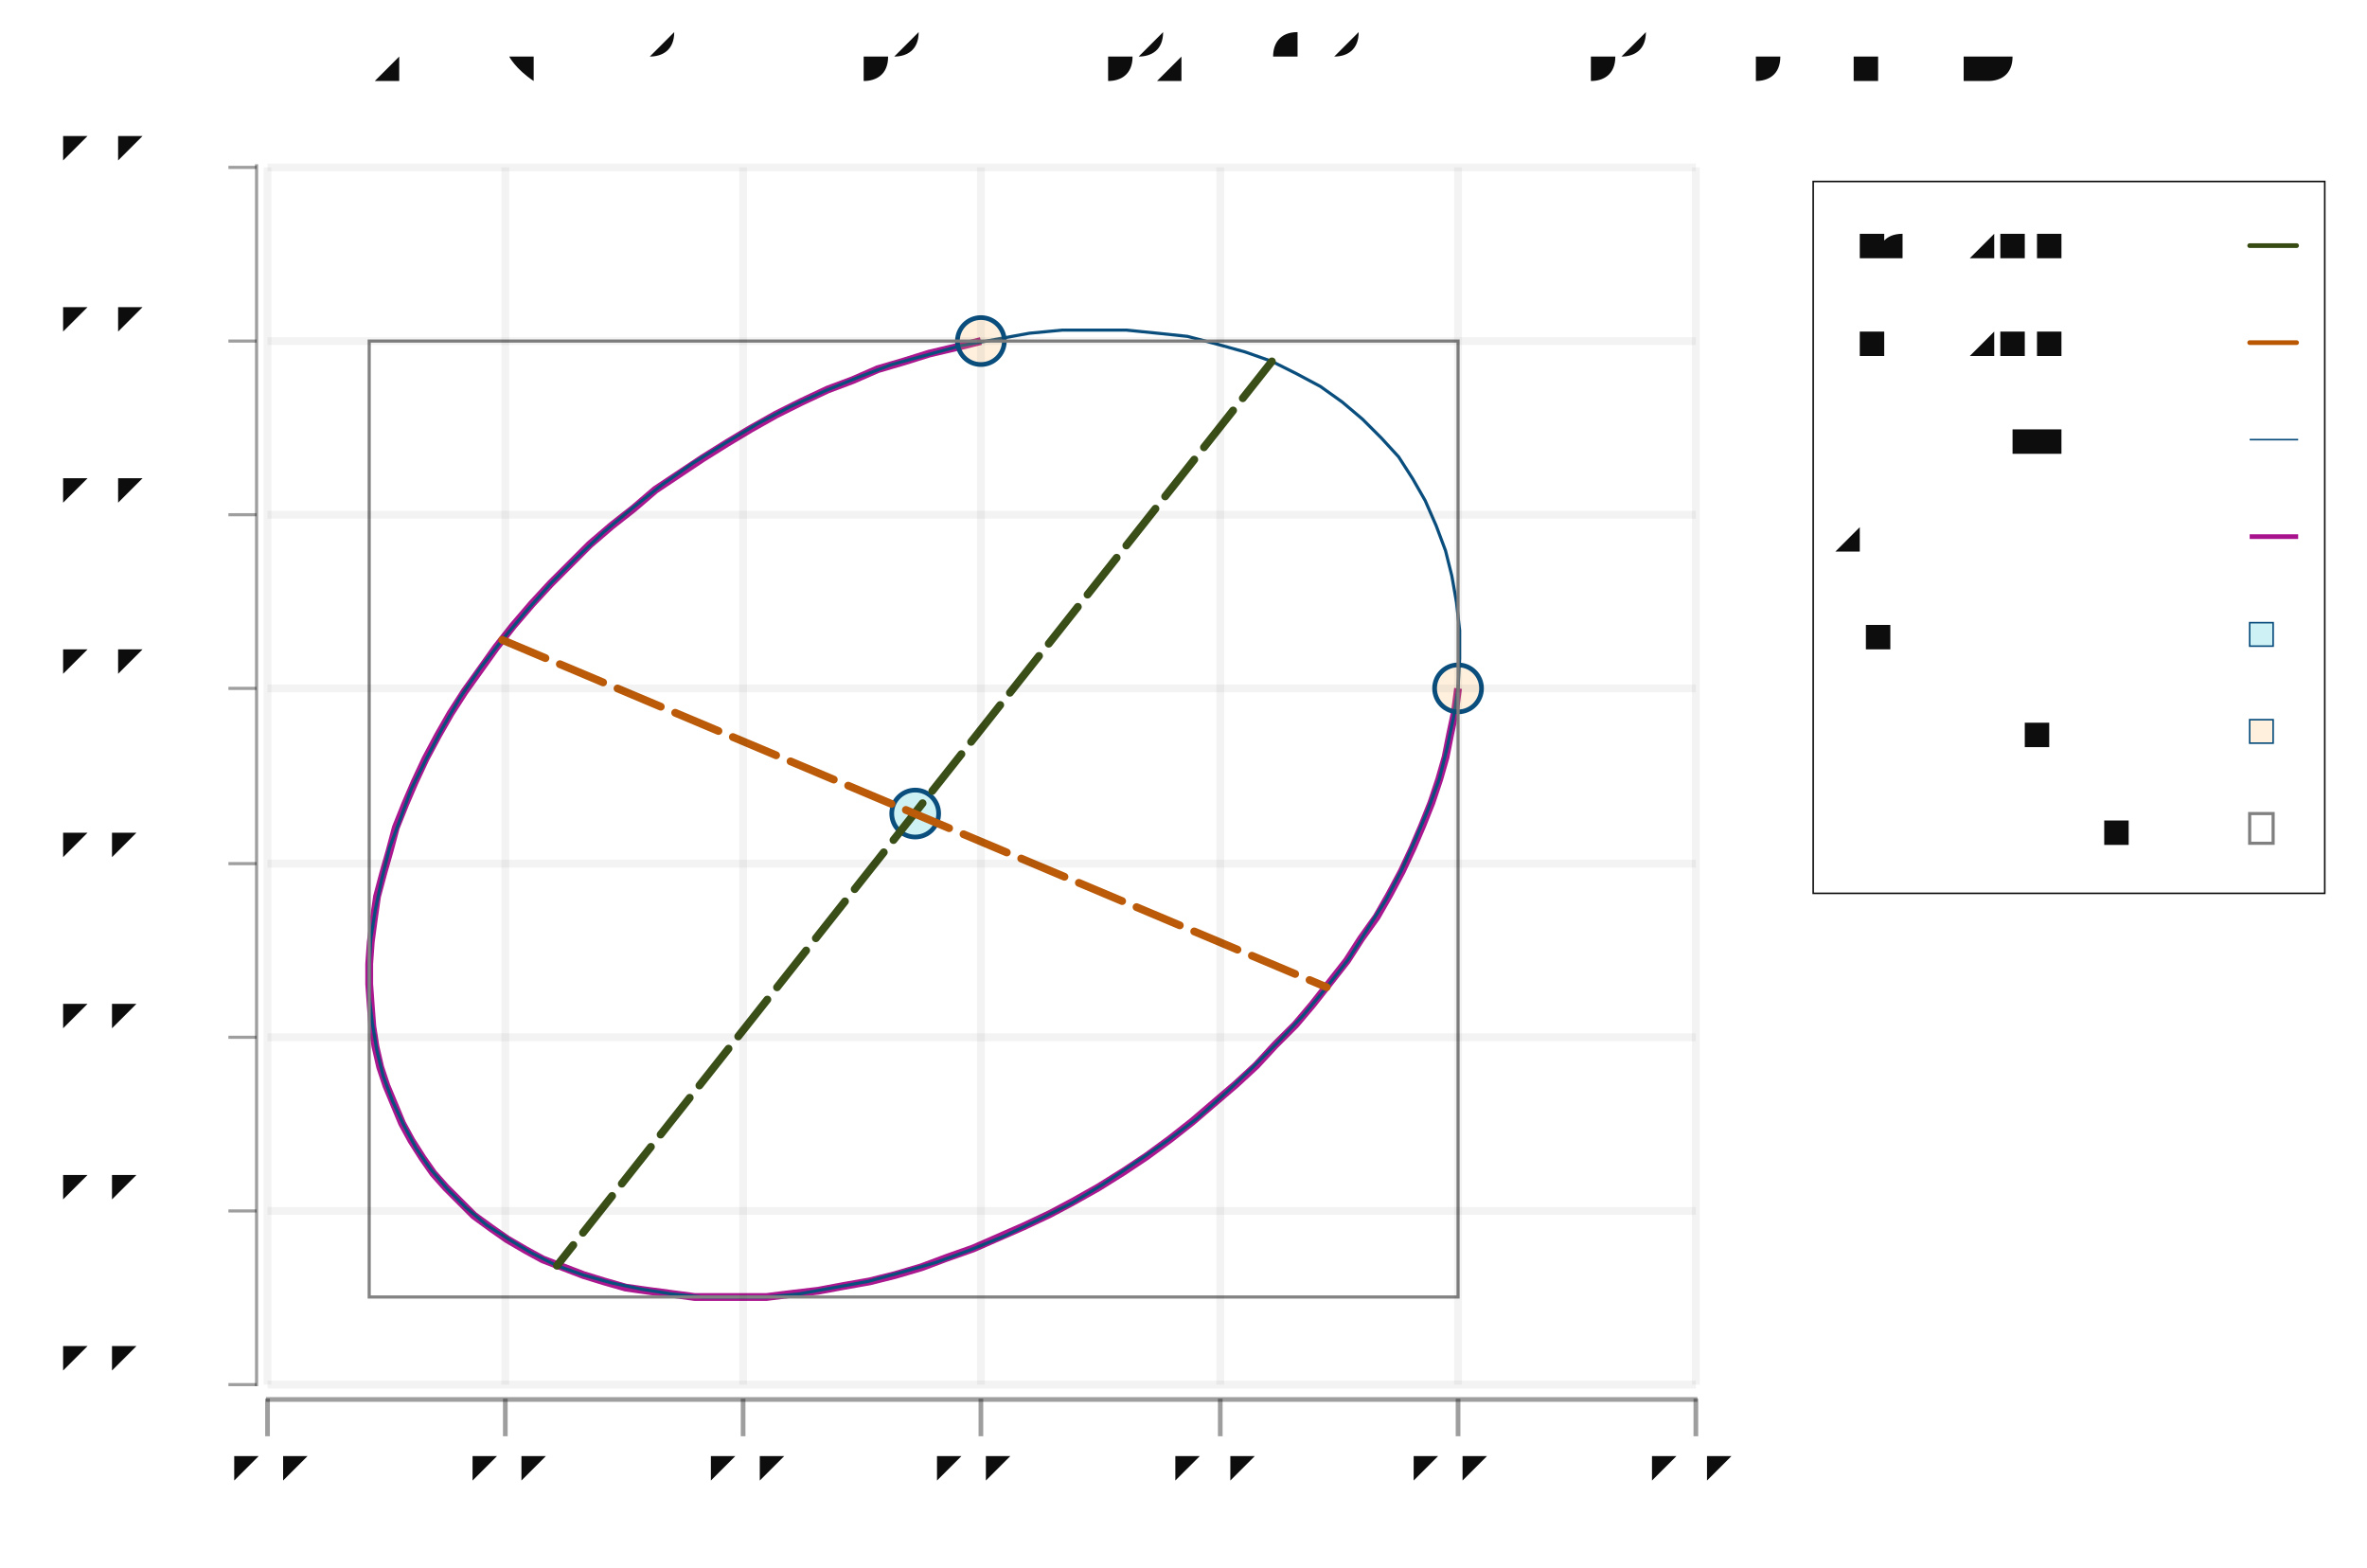
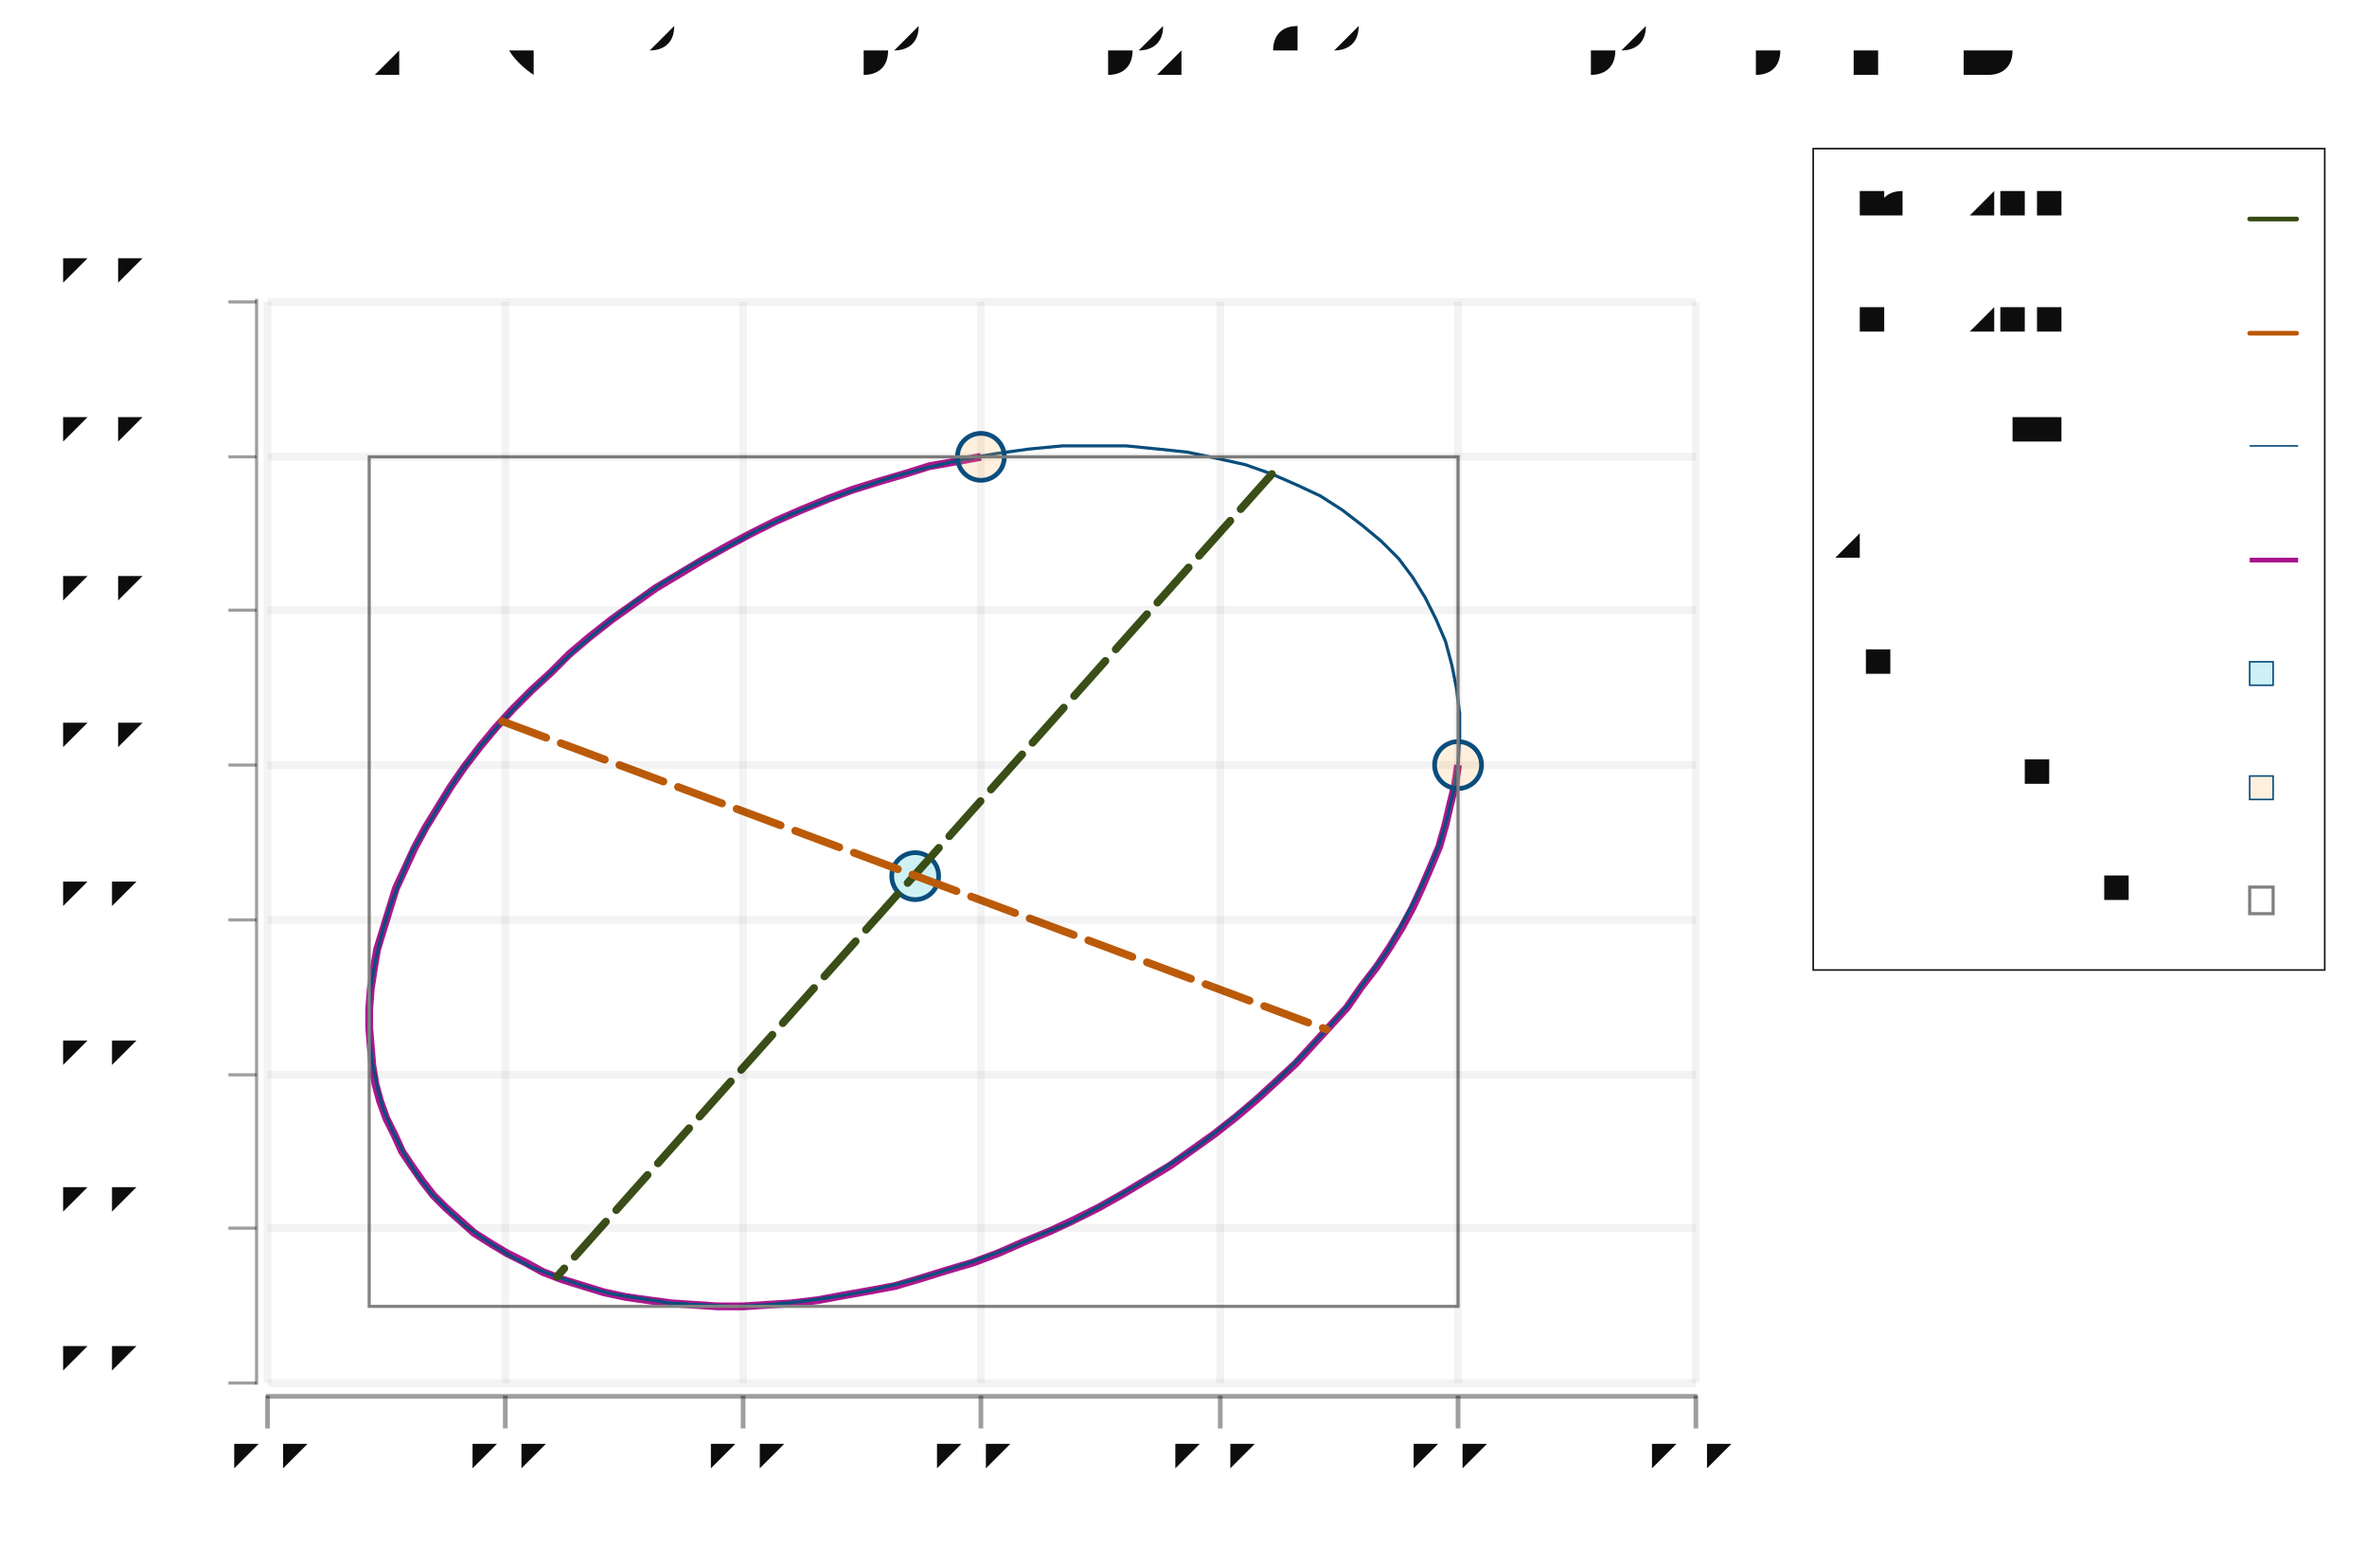
- <svg xmlns="http://www.w3.org/2000/svg" width="453" height="300" viewBox="-0.763 -0.5 1.513 1.0">
+ <svg xmlns="http://www.w3.org/2000/svg" width="453" height="300" viewBox="-0.763 -0.5 1.513 1">
  <style>svg {
  color-scheme: light dark;
}
{
  .canvas g, .title g, .axisbar g, .ticktext g, .tickglyph g, .ticklines g, .legendContent g text {
    fill: rgb(5%, 5%, 5%);
  }
  .ticklines g, .tickglyph g, .legendBorder g {
    stroke: rgb(5%, 5%, 5%);
  }
  .legendBorder g {
    fill: rgb(94%, 94%, 94%);
  }
}
@media (prefers-color-scheme:dark) {
  .canvas g, .title g, .axisbar g, .ticktext g, .tickglyph g, .ticklines g, .legendContent g text {
    fill: rgb(94%, 94%, 94%);
  }
  .ticklines g, .tickglyph g, .legendBorder g {
    stroke: rgb(94%, 94%, 94%);
  }
  .legendBorder g {
    fill: rgb(5%, 5%, 5%);
  }
}
svg { font-family: system-ui,-apple-system,"Segoe UI",Roboto,"Helvetica Neue",Arial,"Noto Sans","Liberation Sans",sans-serif,"Apple Color Emoji","Segoe UI Emoji","Segoe UI Symbol","Noto Color Emoji";
}

ticktext { font-family: SFMono-Regular,Menlo,Monaco,Consolas,"Liberation Mono","Courier New",monospace;
}

</style>
  <g class="chart">
    <g class="ellipse">
      <g stroke-width="0.005" stroke="rgb(66%, 7%, 55%)" stroke-opacity="1.0" fill="none">
-         <polyline points="0.169,-0.061 0.167,-0.046 0.164,-0.032 0.161,-0.017 0.157,-0.003 0.152,0.012 0.146,0.027 0.14,0.041 0.133,0.056 0.125,0.071 0.117,0.085 0.107,0.099 0.098,0.113 0.087,0.127 0.076,0.141 0.065,0.154 0.052,0.167 0.04,0.18 0.027,0.192 0.013,0.204 -0.001,0.216 -0.015,0.227 -0.03,0.238 -0.045,0.248 -0.061,0.258 -0.077,0.267 -0.092,0.275 -0.109,0.283 -0.125,0.29 -0.141,0.297 -0.158,0.303 -0.174,0.309 -0.191,0.314 -0.207,0.318 -0.224,0.321 -0.24,0.324 -0.257,0.326 -0.273,0.328 -0.288,0.328 -0.304,0.328 -0.319,0.328 -0.334,0.326 -0.349,0.324 -0.363,0.322 -0.377,0.318 -0.39,0.314 -0.403,0.309 -0.416,0.304 -0.427,0.298 -0.439,0.291 -0.449,0.284 -0.46,0.276 -0.469,0.267 -0.478,0.258 -0.486,0.249 -0.493,0.239 -0.5,0.228 -0.506,0.217 -0.511,0.205 -0.516,0.193 -0.52,0.181 -0.523,0.168 -0.525,0.155 -0.526,0.142 -0.527,0.128 -0.527,0.115 -0.526,0.101 -0.524,0.086 -0.522,0.072 -0.518,0.057 -0.514,0.043 -0.51,0.028 -0.504,0.013 -0.498,-0.001 -0.491,-0.016 -0.483,-0.031 -0.475,-0.045 -0.466,-0.059 -0.456,-0.073 -0.446,-0.087 -0.435,-0.101 -0.423,-0.115 -0.411,-0.128 -0.399,-0.14 -0.386,-0.153 -0.372,-0.165 -0.358,-0.176 -0.344,-0.188 -0.329,-0.198 -0.314,-0.208 -0.298,-0.218 -0.283,-0.227 -0.267,-0.236 -0.251,-0.244 -0.234,-0.252 -0.218,-0.258 -0.202,-0.265 -0.185,-0.27 -0.169,-0.275 -0.152,-0.279 -0.136,-0.283" />
+         <polyline points="0.169,-0.012 0.167,0.001 0.164,0.013 0.161,0.026 0.157,0.04 0.152,0.052 0.146,0.066 0.14,0.079 0.133,0.092 0.125,0.105 0.117,0.117 0.107,0.13 0.098,0.143 0.087,0.155 0.076,0.167 0.065,0.179 0.052,0.191 0.04,0.202 0.027,0.213 0.013,0.224 -0.001,0.234 -0.015,0.244 -0.03,0.253 -0.045,0.262 -0.061,0.271 -0.077,0.279 -0.092,0.286 -0.109,0.293 -0.125,0.3 -0.141,0.306 -0.158,0.311 -0.174,0.316 -0.191,0.321 -0.207,0.324 -0.224,0.327 -0.24,0.33 -0.257,0.332 -0.273,0.333 -0.288,0.334 -0.304,0.334 -0.319,0.333 -0.334,0.332 -0.349,0.33 -0.363,0.328 -0.377,0.325 -0.39,0.321 -0.403,0.317 -0.416,0.312 -0.427,0.306 -0.439,0.3 -0.449,0.294 -0.46,0.287 -0.469,0.279 -0.478,0.271 -0.486,0.263 -0.493,0.254 -0.5,0.244 -0.506,0.235 -0.511,0.224 -0.516,0.214 -0.52,0.203 -0.523,0.192 -0.525,0.18 -0.526,0.168 -0.527,0.156 -0.527,0.144 -0.526,0.131 -0.524,0.118 -0.522,0.106 -0.518,0.093 -0.514,0.08 -0.51,0.067 -0.504,0.054 -0.498,0.041 -0.491,0.028 -0.483,0.015 -0.475,0.002 -0.466,-0.011 -0.456,-0.024 -0.446,-0.036 -0.435,-0.048 -0.423,-0.06 -0.411,-0.071 -0.399,-0.083 -0.386,-0.094 -0.372,-0.105 -0.358,-0.115 -0.344,-0.125 -0.329,-0.134 -0.314,-0.143 -0.298,-0.152 -0.283,-0.16 -0.267,-0.168 -0.251,-0.175 -0.234,-0.182 -0.218,-0.188 -0.202,-0.193 -0.185,-0.198 -0.169,-0.203 -0.152,-0.206 -0.136,-0.209" />
      </g>
      <g stroke-width="0.002" stroke="rgb(2%, 29%, 48%)" stroke-opacity="1.0" fill="none">
-         <polyline points="0.05,-0.27 0.033,-0.276 0.015,-0.281 -0.004,-0.286 -0.023,-0.288 -0.043,-0.29 -0.063,-0.29 -0.084,-0.29 -0.105,-0.288 -0.127,-0.284 -0.149,-0.28 -0.171,-0.274 -0.193,-0.268 -0.214,-0.26 -0.236,-0.251 -0.258,-0.241 -0.279,-0.23 -0.299,-0.218 -0.32,-0.205 -0.34,-0.191 -0.359,-0.176 -0.377,-0.161 -0.395,-0.144 -0.411,-0.128 -0.427,-0.11 -0.442,-0.092 -0.456,-0.074 -0.469,-0.055 -0.48,-0.036 -0.49,-0.017 -0.5,0.003 -0.507,0.022 -0.514,0.041 -0.519,0.061 -0.523,0.08 -0.526,0.099 -0.527,0.117 -0.527,0.136 -0.525,0.153 -0.522,0.171 -0.518,0.187 -0.512,0.203 -0.505,0.218 -0.497,0.233 -0.488,0.246 -0.477,0.259 -0.465,0.271 -0.452,0.282 -0.438,0.291 -0.423,0.3 -0.407,0.308 -0.39,0.314 -0.372,0.319 -0.353,0.323 -0.334,0.326 -0.314,0.328 -0.294,0.328 -0.273,0.328 -0.252,0.326 -0.23,0.322 -0.208,0.318 -0.186,0.312 -0.165,0.306 -0.143,0.298 -0.121,0.289 -0.1,0.279 -0.078,0.268 -0.058,0.256 -0.037,0.242 -0.018,0.229 0.002,0.214 0.02,0.198 0.037,0.182 0.054,0.165 0.07,0.148 0.085,0.13 0.099,0.112 0.111,0.093 0.123,0.074 0.133,0.055 0.142,0.035 0.15,0.016 0.157,-0.003 0.162,-0.023 0.166,-0.042 0.169,-0.061 0.17,-0.08 0.17,-0.098 0.168,-0.116 0.165,-0.133 0.161,-0.149 0.155,-0.165 0.148,-0.181 0.14,-0.195 0.131,-0.209 0.12,-0.221 0.108,-0.233 0.095,-0.244 0.081,-0.254 0.066,-0.262 0.05,-0.27" />
+         <polyline points="0.05,-0.198 0.033,-0.204 0.015,-0.208 -0.004,-0.212 -0.023,-0.214 -0.043,-0.216 -0.063,-0.216 -0.084,-0.216 -0.105,-0.214 -0.127,-0.211 -0.149,-0.207 -0.171,-0.202 -0.193,-0.196 -0.214,-0.189 -0.236,-0.181 -0.258,-0.172 -0.279,-0.162 -0.299,-0.151 -0.32,-0.14 -0.34,-0.128 -0.359,-0.115 -0.377,-0.101 -0.395,-0.086 -0.411,-0.071 -0.427,-0.056 -0.442,-0.04 -0.456,-0.024 -0.469,-0.007 -0.48,0.01 -0.49,0.027 -0.5,0.044 -0.507,0.061 -0.514,0.079 -0.519,0.096 -0.523,0.113 -0.526,0.13 -0.527,0.146 -0.527,0.162 -0.525,0.178 -0.522,0.193 -0.518,0.208 -0.512,0.222 -0.505,0.236 -0.497,0.249 -0.488,0.261 -0.477,0.272 -0.465,0.283 -0.452,0.292 -0.438,0.301 -0.423,0.309 -0.407,0.315 -0.39,0.321 -0.372,0.326 -0.353,0.329 -0.334,0.332 -0.314,0.333 -0.294,0.334 -0.273,0.333 -0.252,0.331 -0.23,0.328 -0.208,0.324 -0.186,0.319 -0.165,0.313 -0.143,0.306 -0.121,0.298 -0.1,0.289 -0.078,0.28 -0.058,0.269 -0.037,0.257 -0.018,0.245 0.002,0.232 0.02,0.218 0.037,0.204 0.054,0.189 0.07,0.173 0.085,0.157 0.099,0.141 0.111,0.124 0.123,0.108 0.133,0.09 0.142,0.073 0.15,0.056 0.157,0.039 0.162,0.022 0.166,0.005 0.169,-0.012 0.17,-0.029 0.17,-0.045 0.168,-0.061 0.165,-0.076 0.161,-0.091 0.155,-0.105 0.148,-0.119 0.14,-0.132 0.131,-0.144 0.12,-0.155 0.108,-0.165 0.095,-0.175 0.081,-0.184 0.066,-0.191 0.05,-0.198" />
      </g>
      <g stroke-width="0.003" stroke="rgb(2%, 29%, 48%)" stroke-opacity="1.0" fill="rgb(2%, 73%, 80%)" fill-opacity="0.2">
-         <circle cx="-0.178" cy="0.019" r="0.015" />
+         <circle cx="-0.178" cy="0.059" r="0.015" />
      </g>
      <g stroke-width="0.003" stroke="rgb(2%, 29%, 48%)" stroke-opacity="1.0" fill="rgb(100%, 71%, 35%)" fill-opacity="0.2">
-         <circle cx="0.169" cy="-0.061" r="0.015" />
-         <circle cx="-0.136" cy="-0.283" r="0.015" />
+         <circle cx="0.169" cy="-0.012" r="0.015" />
+         <circle cx="-0.136" cy="-0.209" r="0.015" />
      </g>
      <g stroke-width="0.002" stroke="rgb(50%, 50%, 50%)" stroke-opacity="1.0" fill="rgb(53%, 51%, 28%)" fill-opacity="0.00">
-         <rect width="0.696" height="0.611" x="-0.527" y="-0.283" />
+         <rect width="0.696" height="0.543" x="-0.527" y="-0.209" />
      </g>
      <g stroke-width="0.005" stroke="rgb(21%, 29%, 7%)" stroke-opacity="1.0" fill="none" stroke-linecap="round" stroke-dasharray="0.03 0.01">
-         <polyline points="0.05,-0.27 -0.407,0.308" />
+         <polyline points="0.05,-0.198 -0.407,0.315" />
      </g>
      <g stroke-width="0.005" stroke="rgb(73%, 34%, 1%)" stroke-opacity="1.0" fill="none" stroke-linecap="round" stroke-dasharray="0.03 0.01">
-         <polyline points="-0.442,-0.092 0.085,0.13" />
+         <polyline points="-0.442,-0.04 0.085,0.157" />
      </g>
    </g>
    <g class="datapadding" />
  </g>
  <g class="hud">
    <g class="frame">
      <g stroke-width="0" stroke="rgb(0%, 0%, 0%)" stroke-opacity="0" fill="rgb(100%, 100%, 100%)" fill-opacity="0.02">
-         <rect width="0.913" height="0.778" x="-0.592" y="-0.394" />
+         <rect width="0.913" height="0.692" x="-0.592" y="-0.308" />
      </g>
    </g>
    <g class="axis">
      <g class="axisbar">
        <g stroke-width="0" stroke="rgb(0%, 0%, 0%)" stroke-opacity="0" fill="rgb(5%, 5%, 5%)" fill-opacity="0.4">
-           <rect width="0.002" height="0.781" x="-0.6" y="-0.396" />
+           <rect width="0.002" height="0.694" x="-0.6" y="-0.31" />
        </g>
      </g>
      <g class="ticks">
        <g class="ticklines">
          <g stroke-width="0.005" stroke="rgb(5%, 5%, 5%)" stroke-opacity="0.05" fill="none">
-             <polyline points="-0.592,0.384 0.321,0.384" />
-             <polyline points="-0.592,0.273 0.321,0.273" />
-             <polyline points="-0.592,0.162 0.321,0.162" />
-             <polyline points="-0.592,0.051 0.321,0.051" />
-             <polyline points="-0.592,-0.061 0.321,-0.061" />
-             <polyline points="-0.592,-0.172 0.321,-0.172" />
-             <polyline points="-0.592,-0.283 0.321,-0.283" />
-             <polyline points="-0.592,-0.394 0.321,-0.394" />
+             <polyline points="-0.592,0.383 0.321,0.383" />
+             <polyline points="-0.592,0.284 0.321,0.284" />
+             <polyline points="-0.592,0.186 0.321,0.186" />
+             <polyline points="-0.592,0.087 0.321,0.087" />
+             <polyline points="-0.592,-0.012 0.321,-0.012" />
+             <polyline points="-0.592,-0.111 0.321,-0.111" />
+             <polyline points="-0.592,-0.209 0.321,-0.209" />
+             <polyline points="-0.592,-0.308 0.321,-0.308" />
          </g>
        </g>
        <g class="tickglyph">
          <g stroke-width="0.002" stroke="rgb(5%, 5%, 5%)" stroke-opacity="0.4" fill="rgb(5%, 5%, 5%)" fill-opacity="0.4">
-             <polyline points="-0.617,0.384 -0.599,0.384" />
-             <polyline points="-0.617,0.273 -0.599,0.273" />
-             <polyline points="-0.617,0.162 -0.599,0.162" />
-             <polyline points="-0.617,0.051 -0.599,0.051" />
-             <polyline points="-0.617,-0.061 -0.599,-0.061" />
-             <polyline points="-0.617,-0.172 -0.599,-0.172" />
-             <polyline points="-0.617,-0.283 -0.599,-0.283" />
-             <polyline points="-0.617,-0.394 -0.599,-0.394" />
+             <polyline points="-0.617,0.383 -0.599,0.383" />
+             <polyline points="-0.617,0.284 -0.599,0.284" />
+             <polyline points="-0.617,0.186 -0.599,0.186" />
+             <polyline points="-0.617,0.087 -0.599,0.087" />
+             <polyline points="-0.617,-0.012 -0.599,-0.012" />
+             <polyline points="-0.617,-0.111 -0.599,-0.111" />
+             <polyline points="-0.617,-0.209 -0.599,-0.209" />
+             <polyline points="-0.617,-0.308 -0.599,-0.308" />
          </g>
        </g>
        <g class="ticktext">
          <g stroke-width="0.0" stroke="none" fill="rgb(5%, 5%, 5%)" fill-opacity="1.0" font-size="0.04" text-anchor="end">
-             <text x="-0.667" y="0.393">-2.0</text>
-             <text x="-0.667" y="0.281">-1.5</text>
-             <text x="-0.667" y="0.17">-1.0</text>
-             <text x="-0.667" y="0.059">-0.5</text>
-             <text x="-0.667" y="-0.052"> 0.0</text>
-             <text x="-0.667" y="-0.163"> 0.5</text>
-             <text x="-0.667" y="-0.274"> 1.0</text>
-             <text x="-0.667" y="-0.386"> 1.5</text>
+             <text x="-0.667" y="0.391">-2.0</text>
+             <text x="-0.667" y="0.292">-1.5</text>
+             <text x="-0.667" y="0.193">-1.0</text>
+             <text x="-0.667" y="0.094">-0.5</text>
+             <text x="-0.667" y="-0.004"> 0.0</text>
+             <text x="-0.667" y="-0.103"> 0.5</text>
+             <text x="-0.667" y="-0.202"> 1.0</text>
+             <text x="-0.667" y="-0.301"> 1.5</text>
          </g>
        </g>
      </g>
    </g>
    <g class="axis">
      <g class="axisbar">
        <g stroke-width="0" stroke="rgb(0%, 0%, 0%)" stroke-opacity="0" fill="rgb(5%, 5%, 5%)" fill-opacity="0.4">
-           <rect width="0.915" height="0.003" x="-0.593" y="0.392" />
+           <rect width="0.915" height="0.003" x="-0.593" y="0.39" />
        </g>
      </g>
      <g class="ticks">
        <g class="ticklines">
          <g stroke-width="0.005" stroke="rgb(5%, 5%, 5%)" stroke-opacity="0.05" fill="none">
-             <polyline points="-0.592,0.384 -0.592,-0.394" />
-             <polyline points="-0.44,0.384 -0.44,-0.394" />
-             <polyline points="-0.288,0.384 -0.288,-0.394" />
-             <polyline points="-0.136,0.384 -0.136,-0.394" />
-             <polyline points="0.017,0.384 0.017,-0.394" />
-             <polyline points="0.169,0.384 0.169,-0.394" />
-             <polyline points="0.321,0.384 0.321,-0.394" />
+             <polyline points="-0.592,0.383 -0.592,-0.308" />
+             <polyline points="-0.44,0.383 -0.44,-0.308" />
+             <polyline points="-0.288,0.383 -0.288,-0.308" />
+             <polyline points="-0.136,0.383 -0.136,-0.308" />
+             <polyline points="0.017,0.383 0.017,-0.308" />
+             <polyline points="0.169,0.383 0.169,-0.308" />
+             <polyline points="0.321,0.383 0.321,-0.308" />
          </g>
        </g>
        <g class="tickglyph">
          <g stroke-width="0.003" stroke="rgb(5%, 5%, 5%)" stroke-opacity="0.4" fill="rgb(5%, 5%, 5%)" fill-opacity="0.4">
-             <polyline points="-0.592,0.417 -0.592,0.393" />
-             <polyline points="-0.44,0.417 -0.44,0.393" />
-             <polyline points="-0.288,0.417 -0.288,0.393" />
-             <polyline points="-0.136,0.417 -0.136,0.393" />
-             <polyline points="0.017,0.417 0.017,0.393" />
-             <polyline points="0.169,0.417 0.169,0.393" />
-             <polyline points="0.321,0.417 0.321,0.393" />
+             <polyline points="-0.592,0.412 -0.592,0.391" />
+             <polyline points="-0.44,0.412 -0.44,0.391" />
+             <polyline points="-0.288,0.412 -0.288,0.391" />
+             <polyline points="-0.136,0.412 -0.136,0.391" />
+             <polyline points="0.017,0.412 0.017,0.391" />
+             <polyline points="0.169,0.412 0.169,0.391" />
+             <polyline points="0.321,0.412 0.321,0.391" />
          </g>
        </g>
        <g class="ticktext">
          <g stroke-width="0.0" stroke="none" fill="rgb(5%, 5%, 5%)" fill-opacity="1.0" font-size="0.04" text-anchor="middle">
-             <text x="-0.592" y="0.46">-2.0</text>
-             <text x="-0.44" y="0.46">-1.0</text>
-             <text x="-0.288" y="0.46">-0.5</text>
-             <text x="-0.136" y="0.46"> 0.0</text>
-             <text x="0.017" y="0.46"> 0.5</text>
-             <text x="0.169" y="0.46"> 1.0</text>
-             <text x="0.321" y="0.46"> 2.0</text>
+             <text x="-0.592" y="0.45">-2.0</text>
+             <text x="-0.44" y="0.45">-1.0</text>
+             <text x="-0.288" y="0.45">-0.5</text>
+             <text x="-0.136" y="0.45"> 0.0</text>
+             <text x="0.017" y="0.45"> 0.5</text>
+             <text x="0.169" y="0.45"> 1.0</text>
+             <text x="0.321" y="0.45"> 2.0</text>
          </g>
        </g>
      </g>
    </g>
    <g class="legend">
      <g class="padding" />
      <g class="padding" />
      <g class="frame">
        <g stroke-width="0.001" stroke="rgb(5%, 5%, 5%)" stroke-opacity="1.0" fill="rgb(5%, 5%, 5%)" fill-opacity="0">
-           <rect width="0.327" height="0.455" x="0.396" y="-0.385" />
+           <rect width="0.327" height="0.525" x="0.396" y="-0.406" />
        </g>
      </g>
      <g class="legendContent">
        <g stroke-width="0.0" stroke="none" fill="rgb(5%, 5%, 5%)" fill-opacity="1.0" font-size="0.03" text-anchor="start">
-           <text x="0.411" y="0.039">Bounding Box</text>
+           <text x="0.411" y="0.075">Bounding Box</text>
        </g>
        <g stroke-width="0.002" stroke="rgb(50%, 50%, 50%)" stroke-opacity="1.0" fill="rgb(53%, 51%, 28%)" fill-opacity="0.00">
-           <rect width="0.015" height="0.019" x="0.675" y="0.019" />
-         </g>
-         <g stroke-width="0.0" stroke="none" fill="rgb(5%, 5%, 5%)" fill-opacity="1.0" font-size="0.03" text-anchor="start">
-           <text x="0.411" y="-0.023">Endpoints</text>
+           <rect width="0.015" height="0.017" x="0.675" y="0.066" />
+         </g>
+         <g stroke-width="0.0" stroke="none" fill="rgb(5%, 5%, 5%)" fill-opacity="1.0" font-size="0.03" text-anchor="start">
+           <text x="0.411" y="0.002">Endpoints</text>
        </g>
        <g stroke-width="0.001" stroke="rgb(2%, 29%, 48%)" stroke-opacity="1.0" fill="rgb(100%, 71%, 35%)" fill-opacity="0.2">
-           <rect width="0.015" height="0.015" x="0.675" y="-0.041" />
-         </g>
-         <g stroke-width="0.0" stroke="none" fill="rgb(5%, 5%, 5%)" fill-opacity="1.0" font-size="0.03" text-anchor="start">
-           <text x="0.411" y="-0.086">Centroid</text>
+           <rect width="0.015" height="0.015" x="0.675" y="-0.005" />
+         </g>
+         <g stroke-width="0.0" stroke="none" fill="rgb(5%, 5%, 5%)" fill-opacity="1.0" font-size="0.03" text-anchor="start">
+           <text x="0.411" y="-0.07">Centroid</text>
        </g>
        <g stroke-width="0.001" stroke="rgb(2%, 29%, 48%)" stroke-opacity="1.0" fill="rgb(2%, 73%, 80%)" fill-opacity="0.2">
-           <rect width="0.015" height="0.015" x="0.675" y="-0.103" />
-         </g>
-         <g stroke-width="0.0" stroke="none" fill="rgb(5%, 5%, 5%)" fill-opacity="1.0" font-size="0.03" text-anchor="start">
-           <text x="0.411" y="-0.148">Arc</text>
+           <rect width="0.015" height="0.015" x="0.675" y="-0.078" />
+         </g>
+         <g stroke-width="0.0" stroke="none" fill="rgb(5%, 5%, 5%)" fill-opacity="1.0" font-size="0.03" text-anchor="start">
+           <text x="0.411" y="-0.143">Arc</text>
        </g>
        <g stroke-width="0.003" stroke="rgb(66%, 7%, 55%)" stroke-opacity="1.0" fill="none">
-           <polyline points="0.675,-0.158 0.706,-0.158" />
-         </g>
-         <g stroke-width="0.0" stroke="none" fill="rgb(5%, 5%, 5%)" fill-opacity="1.0" font-size="0.03" text-anchor="start">
-           <text x="0.411" y="-0.21">Full Ellipse</text>
+           <polyline points="0.675,-0.143 0.706,-0.143" />
+         </g>
+         <g stroke-width="0.0" stroke="none" fill="rgb(5%, 5%, 5%)" fill-opacity="1.0" font-size="0.03" text-anchor="start">
+           <text x="0.411" y="-0.216">Full Ellipse</text>
        </g>
        <g stroke-width="0.001" stroke="rgb(2%, 29%, 48%)" stroke-opacity="1.0" fill="none">
-           <polyline points="0.675,-0.22 0.706,-0.22" />
-         </g>
-         <g stroke-width="0.0" stroke="none" fill="rgb(5%, 5%, 5%)" fill-opacity="1.0" font-size="0.03" text-anchor="start">
-           <text x="0.411" y="-0.272">Minor Axis</text>
+           <polyline points="0.675,-0.216 0.706,-0.216" />
+         </g>
+         <g stroke-width="0.0" stroke="none" fill="rgb(5%, 5%, 5%)" fill-opacity="1.0" font-size="0.03" text-anchor="start">
+           <text x="0.411" y="-0.288">Minor Axis</text>
        </g>
        <g stroke-width="0.003" stroke="rgb(73%, 34%, 1%)" stroke-opacity="1.0" fill="none" stroke-linecap="round" stroke-dasharray="0.03 0.01">
-           <polyline points="0.675,-0.282 0.706,-0.282" />
-         </g>
-         <g stroke-width="0.0" stroke="none" fill="rgb(5%, 5%, 5%)" fill-opacity="1.0" font-size="0.03" text-anchor="start">
-           <text x="0.411" y="-0.335">Major Axis</text>
+           <polyline points="0.675,-0.288 0.706,-0.288" />
+         </g>
+         <g stroke-width="0.0" stroke="none" fill="rgb(5%, 5%, 5%)" fill-opacity="1.0" font-size="0.03" text-anchor="start">
+           <text x="0.411" y="-0.361">Major Axis</text>
        </g>
        <g stroke-width="0.003" stroke="rgb(21%, 29%, 7%)" stroke-opacity="1.0" fill="none" stroke-linecap="round" stroke-dasharray="0.03 0.01">
-           <polyline points="0.675,-0.344 0.706,-0.344" />
+           <polyline points="0.675,-0.361 0.706,-0.361" />
        </g>
      </g>
    </g>
    <g class="title">
      <g stroke-width="0.0" stroke="none" fill="rgb(5%, 5%, 5%)" fill-opacity="1.0" font-size="0.032" text-anchor="middle">
-         <text x="0" y="-0.449">ArcPosition (Point 1 0) (Point 0 1) (ArcInfo (Point 1.5 1) (pi / 3) True True)</text>
+         <text x="0" y="-0.455">ArcPosition (Point 1 0) (Point 0 1) (ArcInfo (Point 1.5 1) (pi / 3) True True)</text>
      </g>
    </g>
    <g class="frame">
      <g stroke-width="0" stroke="rgb(0%, 0%, 0%)" stroke-opacity="0" fill="rgb(0%, 0%, 0%)" fill-opacity="0">
-         <rect width="1.5" height="1.0" x="-0.75" y="-0.5" />
+         <rect width="1.5" height="1" x="-0.75" y="-0.5" />
      </g>
    </g>
  </g>
</svg>
